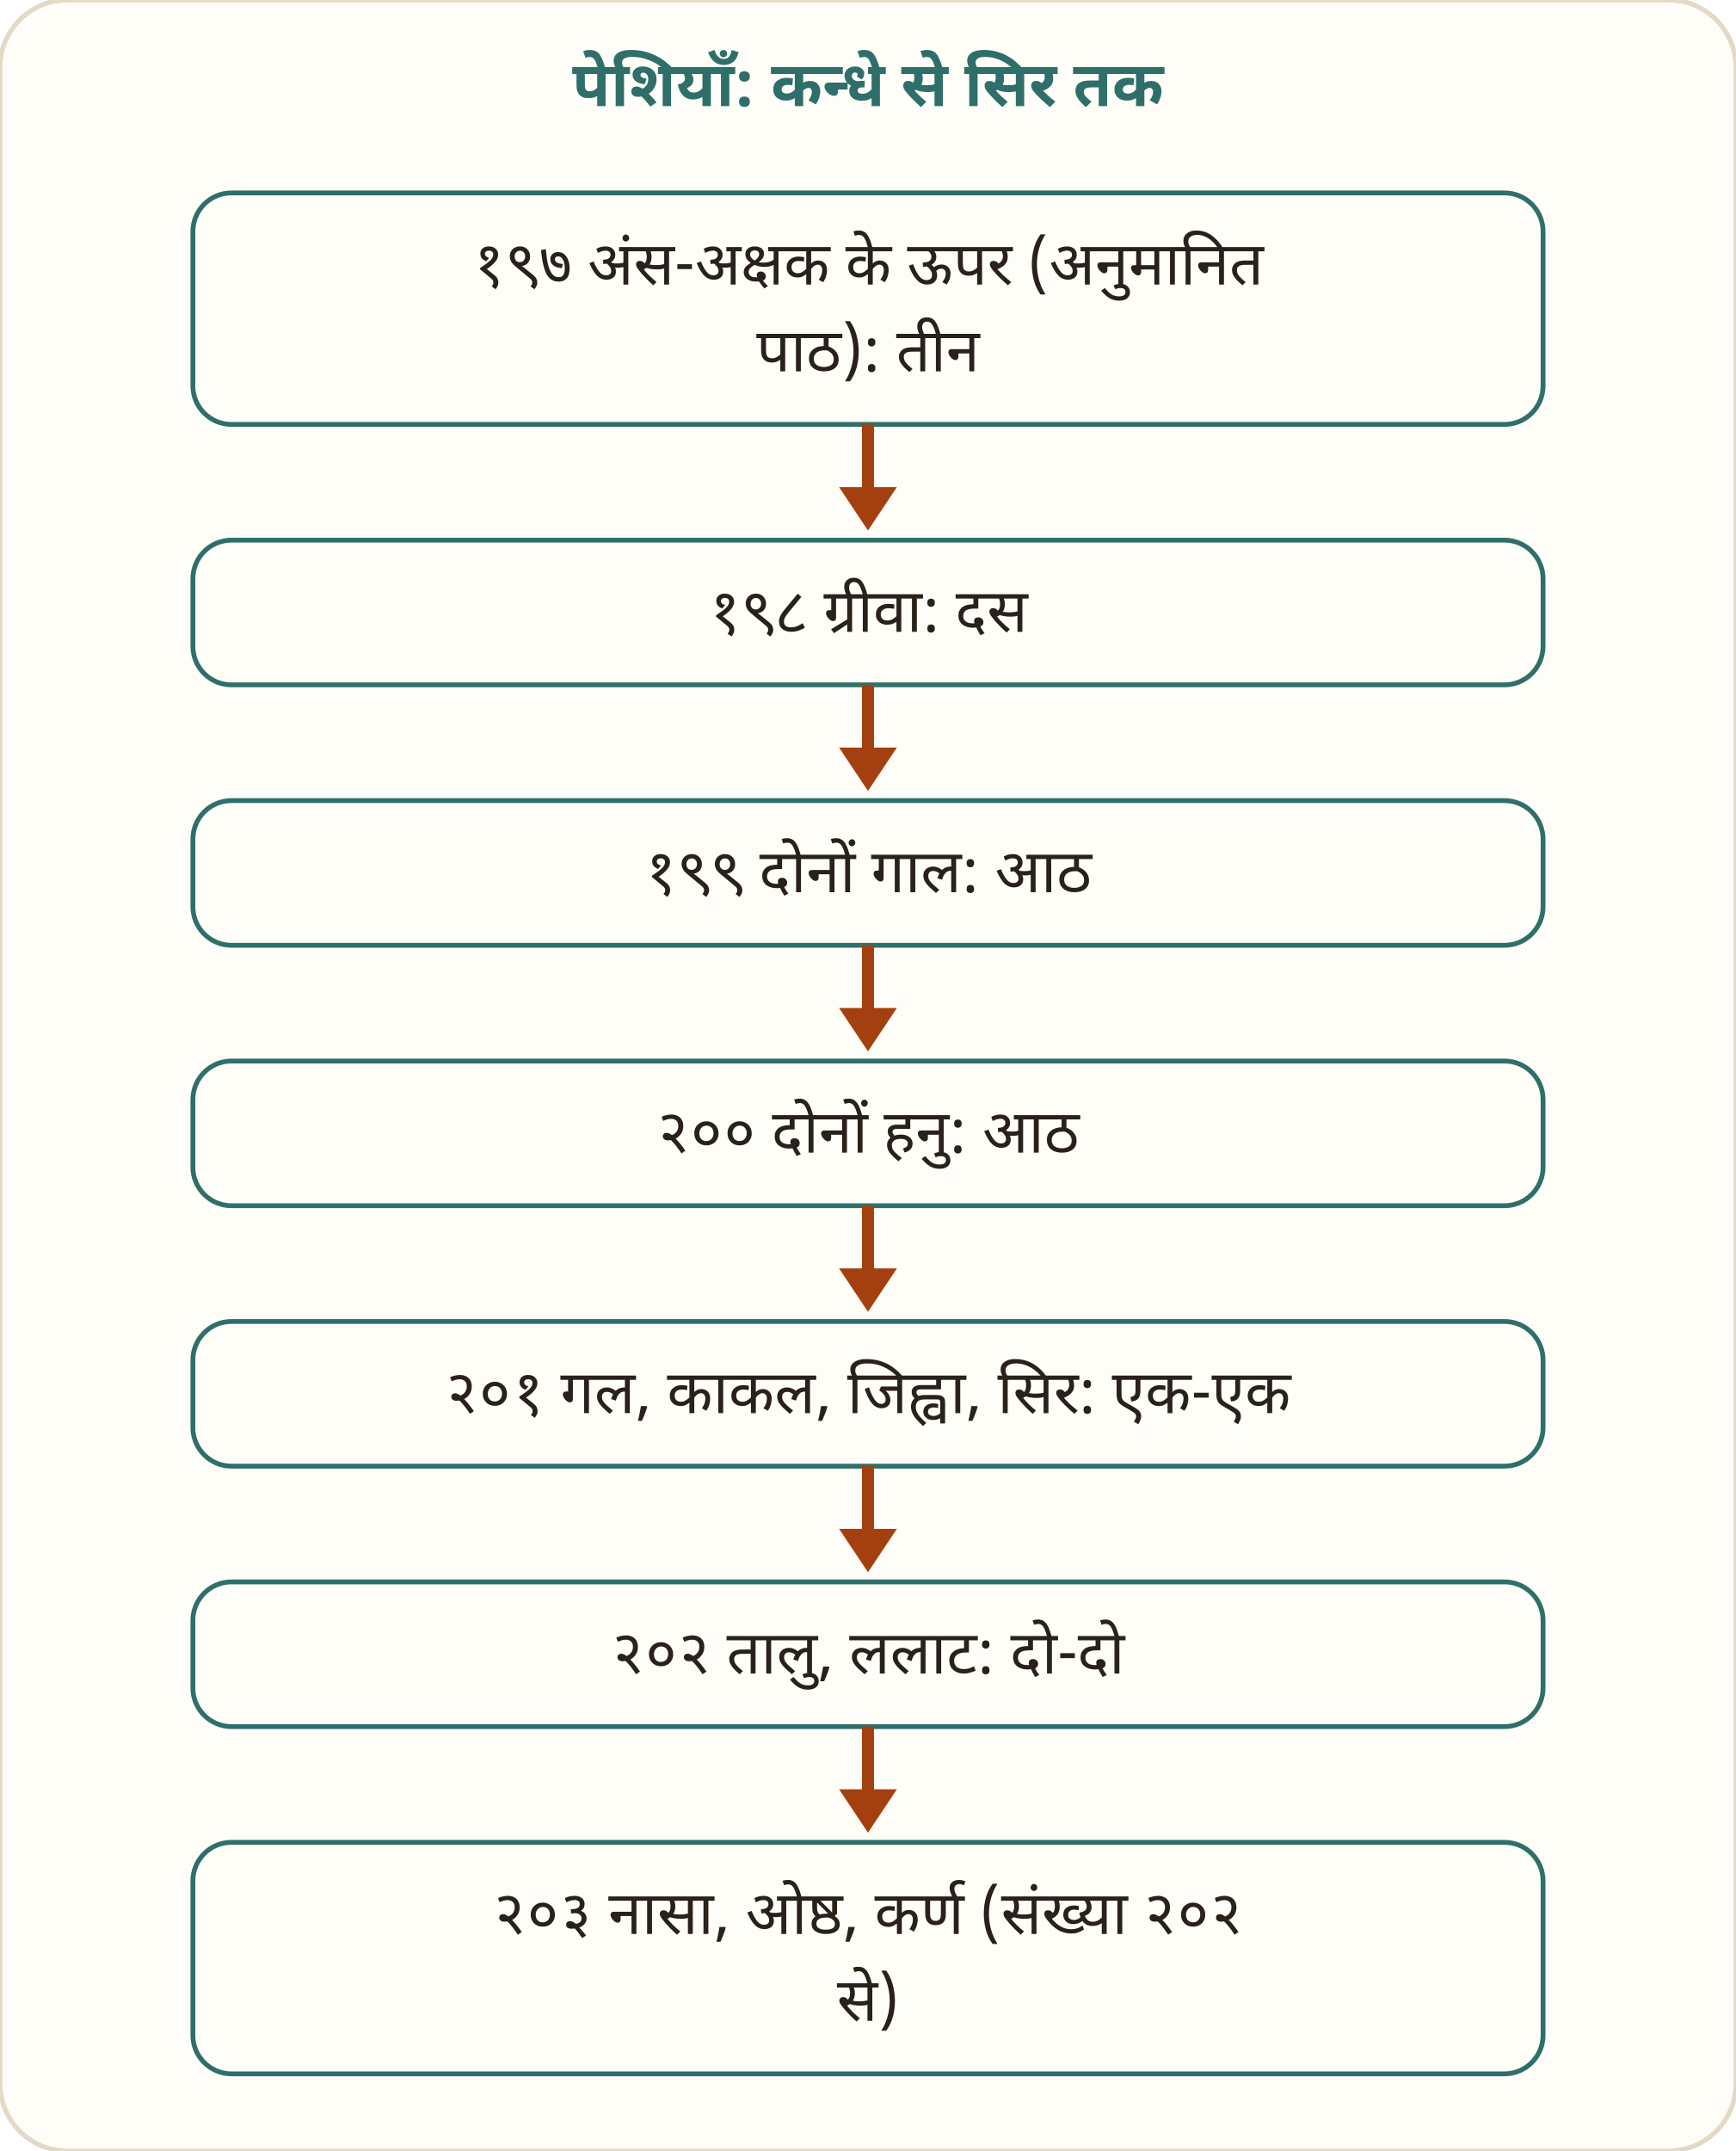
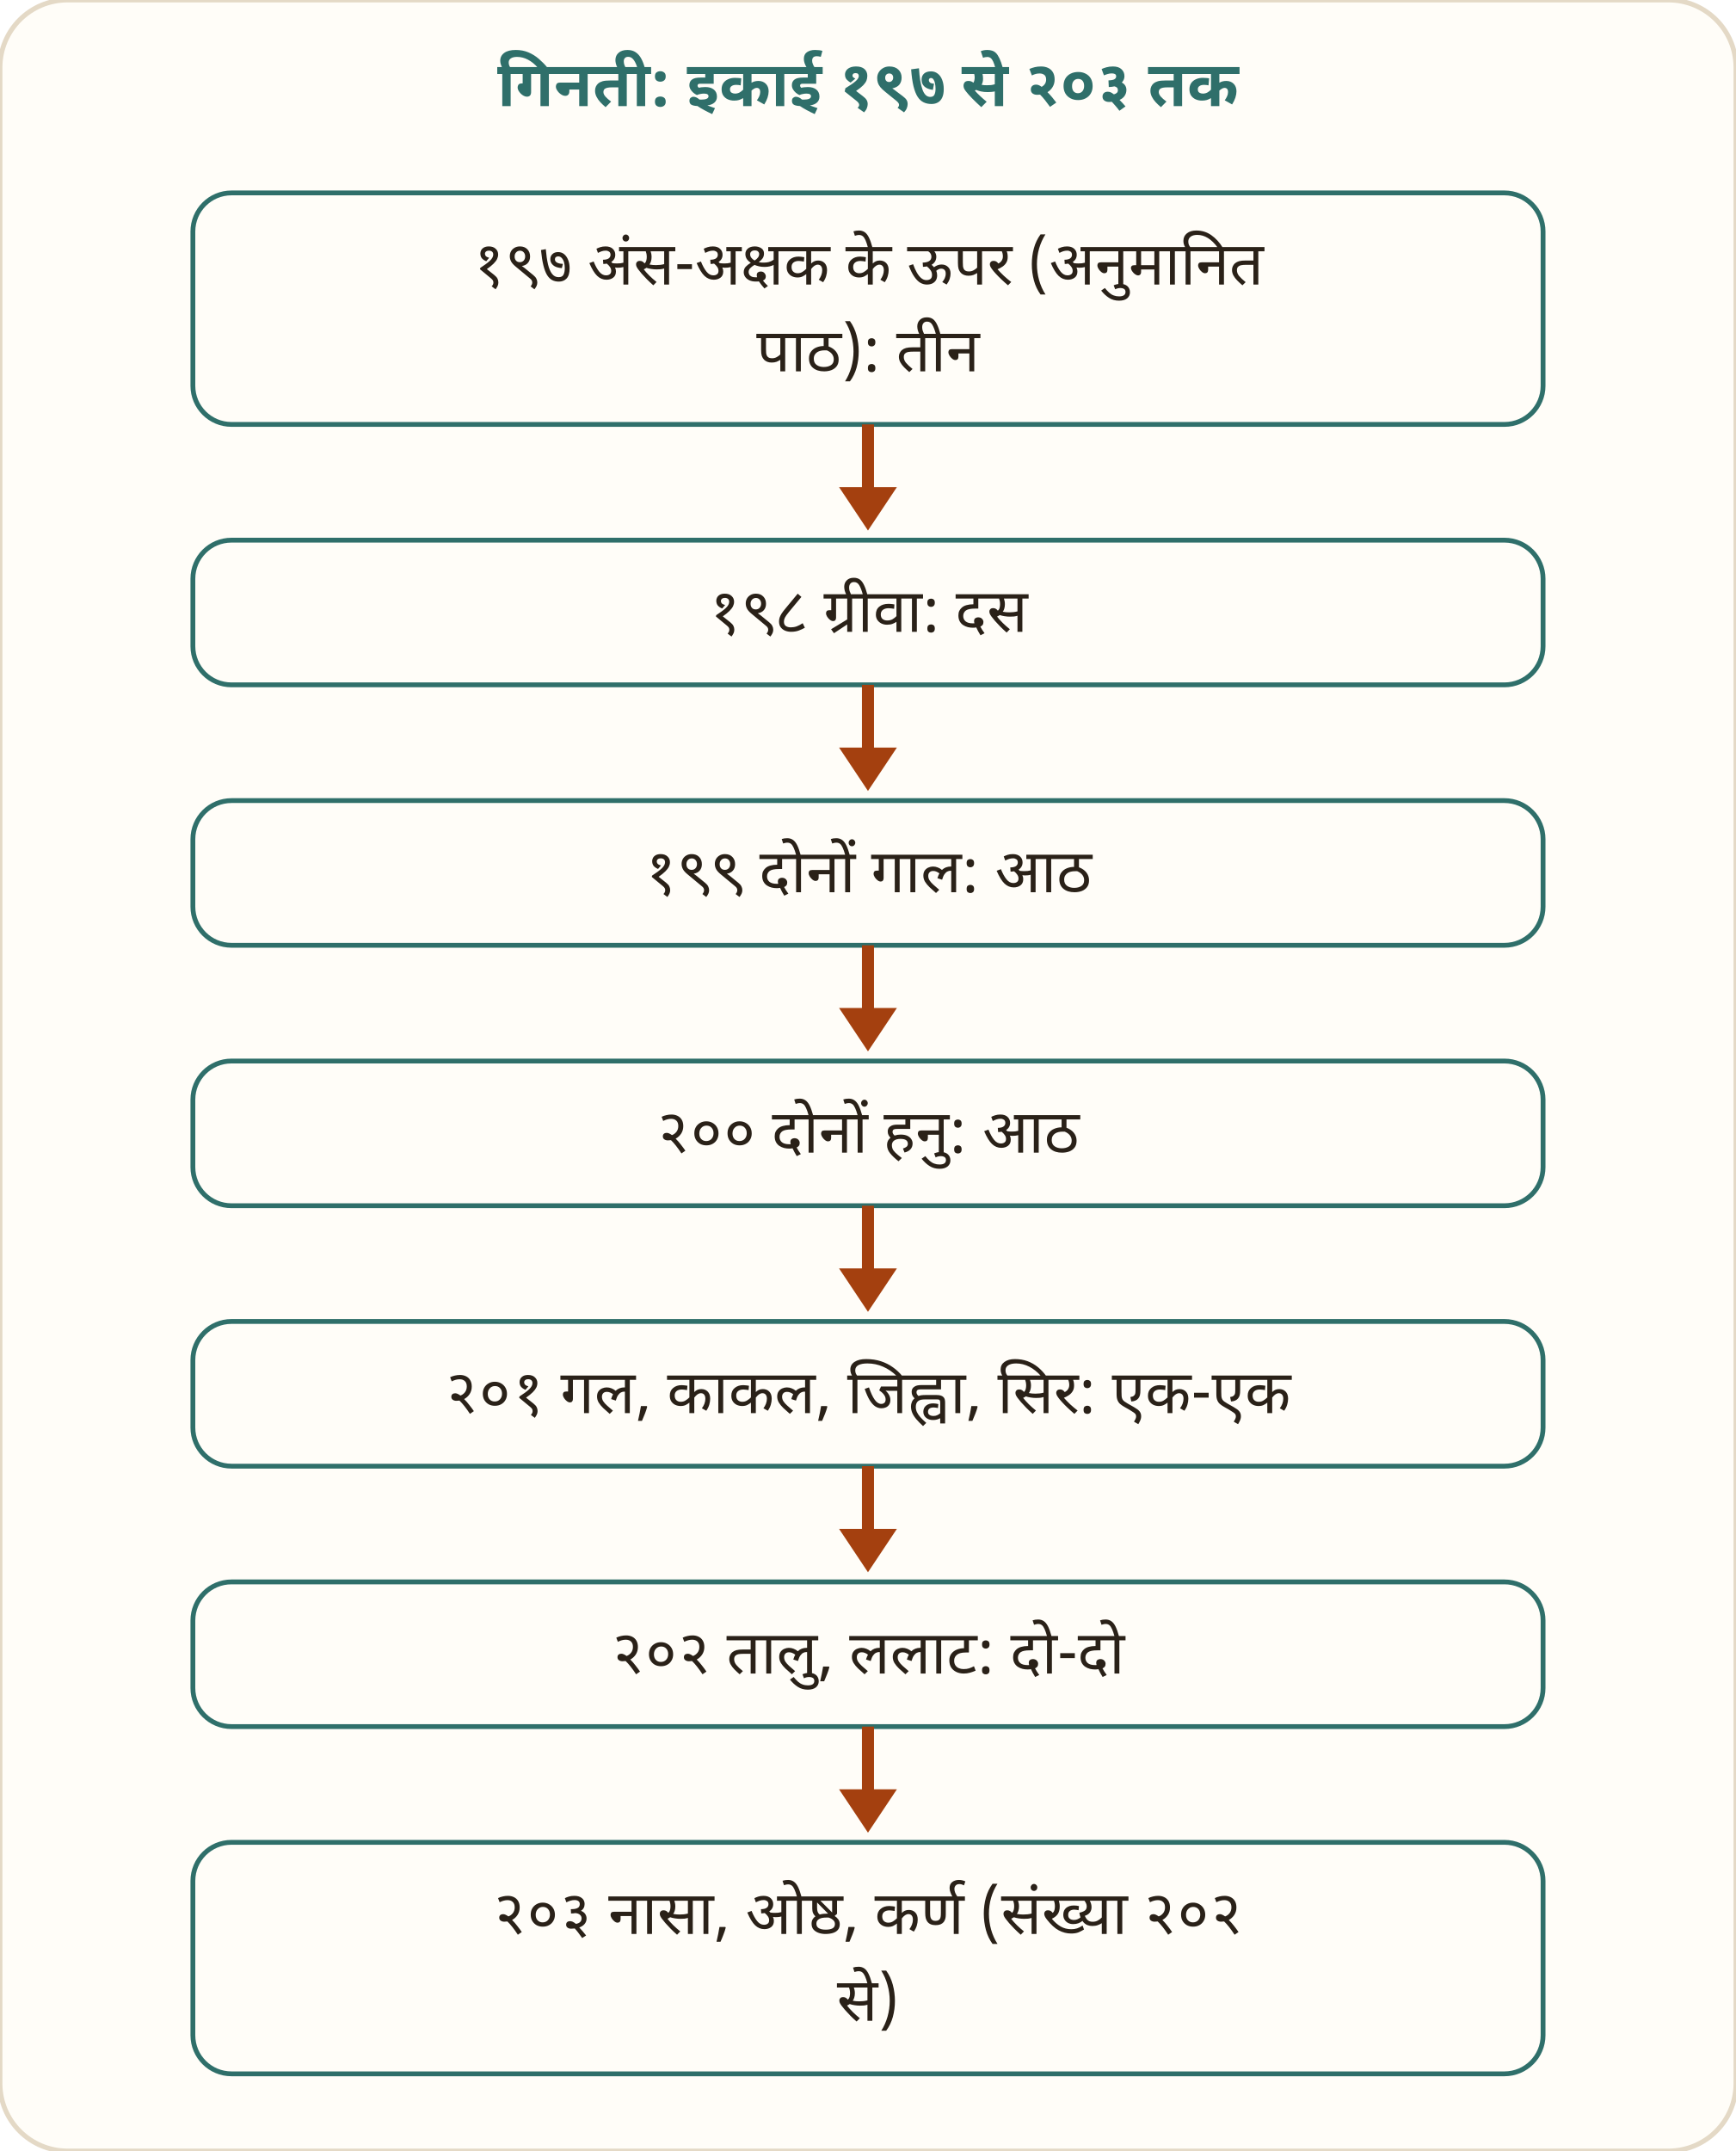
<svg xmlns="http://www.w3.org/2000/svg" viewBox="0 0 360 446" role="img">
  <rect width="360" height="446" rx="14" fill="#fffdf8" stroke="#e4d9c6" />
-   <text x="180" y="22" font-family="'Noto Sans Devanagari','Mukta','Nirmala UI','Mangal',sans-serif" font-size="13" font-weight="700" fill="#2f6f6a" text-anchor="middle">पेशियाँ: कन्धे से सिर तक</text>
+   <text x="180" y="22" font-family="'Noto Sans Devanagari','Mukta','Nirmala UI','Mangal',sans-serif" font-size="13" font-weight="700" fill="#2f6f6a" text-anchor="middle">गिनती: इकाई १९७ से २०३ तक</text>
  <rect x="40" y="40" width="280" height="48" rx="8" fill="#fffdf8" stroke="#2f6f6a" />
  <text x="180.0" y="59.0" font-family="'Noto Sans Devanagari','Mukta','Nirmala UI','Mangal',sans-serif" font-size="12.5" font-weight="500" fill="#2a2118" text-anchor="middle">१९७ अंस-अक्षक के ऊपर (अनुमानित</text>
  <text x="180.0" y="77.0" font-family="'Noto Sans Devanagari','Mukta','Nirmala UI','Mangal',sans-serif" font-size="12.5" font-weight="500" fill="#2a2118" text-anchor="middle">पाठ): तीन</text>
  <line x1="180" y1="88" x2="180" y2="104" stroke="#a4400f" stroke-width="2.5" />
  <polygon points="180,110 174,101 186,101" fill="#a4400f" />
  <rect x="40" y="112" width="280" height="30" rx="8" fill="#fffdf8" stroke="#2f6f6a" />
  <text x="180.0" y="131.0" font-family="'Noto Sans Devanagari','Mukta','Nirmala UI','Mangal',sans-serif" font-size="12.5" font-weight="500" fill="#2a2118" text-anchor="middle">१९८ ग्रीवा: दस</text>
  <line x1="180" y1="142" x2="180" y2="158" stroke="#a4400f" stroke-width="2.5" />
  <polygon points="180,164 174,155 186,155" fill="#a4400f" />
  <rect x="40" y="166" width="280" height="30" rx="8" fill="#fffdf8" stroke="#2f6f6a" />
  <text x="180.0" y="185.0" font-family="'Noto Sans Devanagari','Mukta','Nirmala UI','Mangal',sans-serif" font-size="12.5" font-weight="500" fill="#2a2118" text-anchor="middle">१९९ दोनों गाल: आठ</text>
  <line x1="180" y1="196" x2="180" y2="212" stroke="#a4400f" stroke-width="2.5" />
  <polygon points="180,218 174,209 186,209" fill="#a4400f" />
  <rect x="40" y="220" width="280" height="30" rx="8" fill="#fffdf8" stroke="#2f6f6a" />
  <text x="180.0" y="239.0" font-family="'Noto Sans Devanagari','Mukta','Nirmala UI','Mangal',sans-serif" font-size="12.5" font-weight="500" fill="#2a2118" text-anchor="middle">२०० दोनों हनु: आठ</text>
  <line x1="180" y1="250" x2="180" y2="266" stroke="#a4400f" stroke-width="2.5" />
  <polygon points="180,272 174,263 186,263" fill="#a4400f" />
  <rect x="40" y="274" width="280" height="30" rx="8" fill="#fffdf8" stroke="#2f6f6a" />
  <text x="180.0" y="293.0" font-family="'Noto Sans Devanagari','Mukta','Nirmala UI','Mangal',sans-serif" font-size="12.5" font-weight="500" fill="#2a2118" text-anchor="middle">२०१ गल, काकल, जिह्वा, सिर: एक-एक</text>
  <line x1="180" y1="304" x2="180" y2="320" stroke="#a4400f" stroke-width="2.5" />
  <polygon points="180,326 174,317 186,317" fill="#a4400f" />
  <rect x="40" y="328" width="280" height="30" rx="8" fill="#fffdf8" stroke="#2f6f6a" />
  <text x="180.0" y="347.0" font-family="'Noto Sans Devanagari','Mukta','Nirmala UI','Mangal',sans-serif" font-size="12.5" font-weight="500" fill="#2a2118" text-anchor="middle">२०२ तालु, ललाट: दो-दो</text>
  <line x1="180" y1="358" x2="180" y2="374" stroke="#a4400f" stroke-width="2.5" />
  <polygon points="180,380 174,371 186,371" fill="#a4400f" />
  <rect x="40" y="382" width="280" height="48" rx="8" fill="#fffdf8" stroke="#2f6f6a" />
  <text x="180.0" y="401.0" font-family="'Noto Sans Devanagari','Mukta','Nirmala UI','Mangal',sans-serif" font-size="12.5" font-weight="500" fill="#2a2118" text-anchor="middle">२०३ नासा, ओष्ठ, कर्ण (संख्या २०२</text>
  <text x="180.0" y="419.0" font-family="'Noto Sans Devanagari','Mukta','Nirmala UI','Mangal',sans-serif" font-size="12.5" font-weight="500" fill="#2a2118" text-anchor="middle">से)</text>
</svg>
